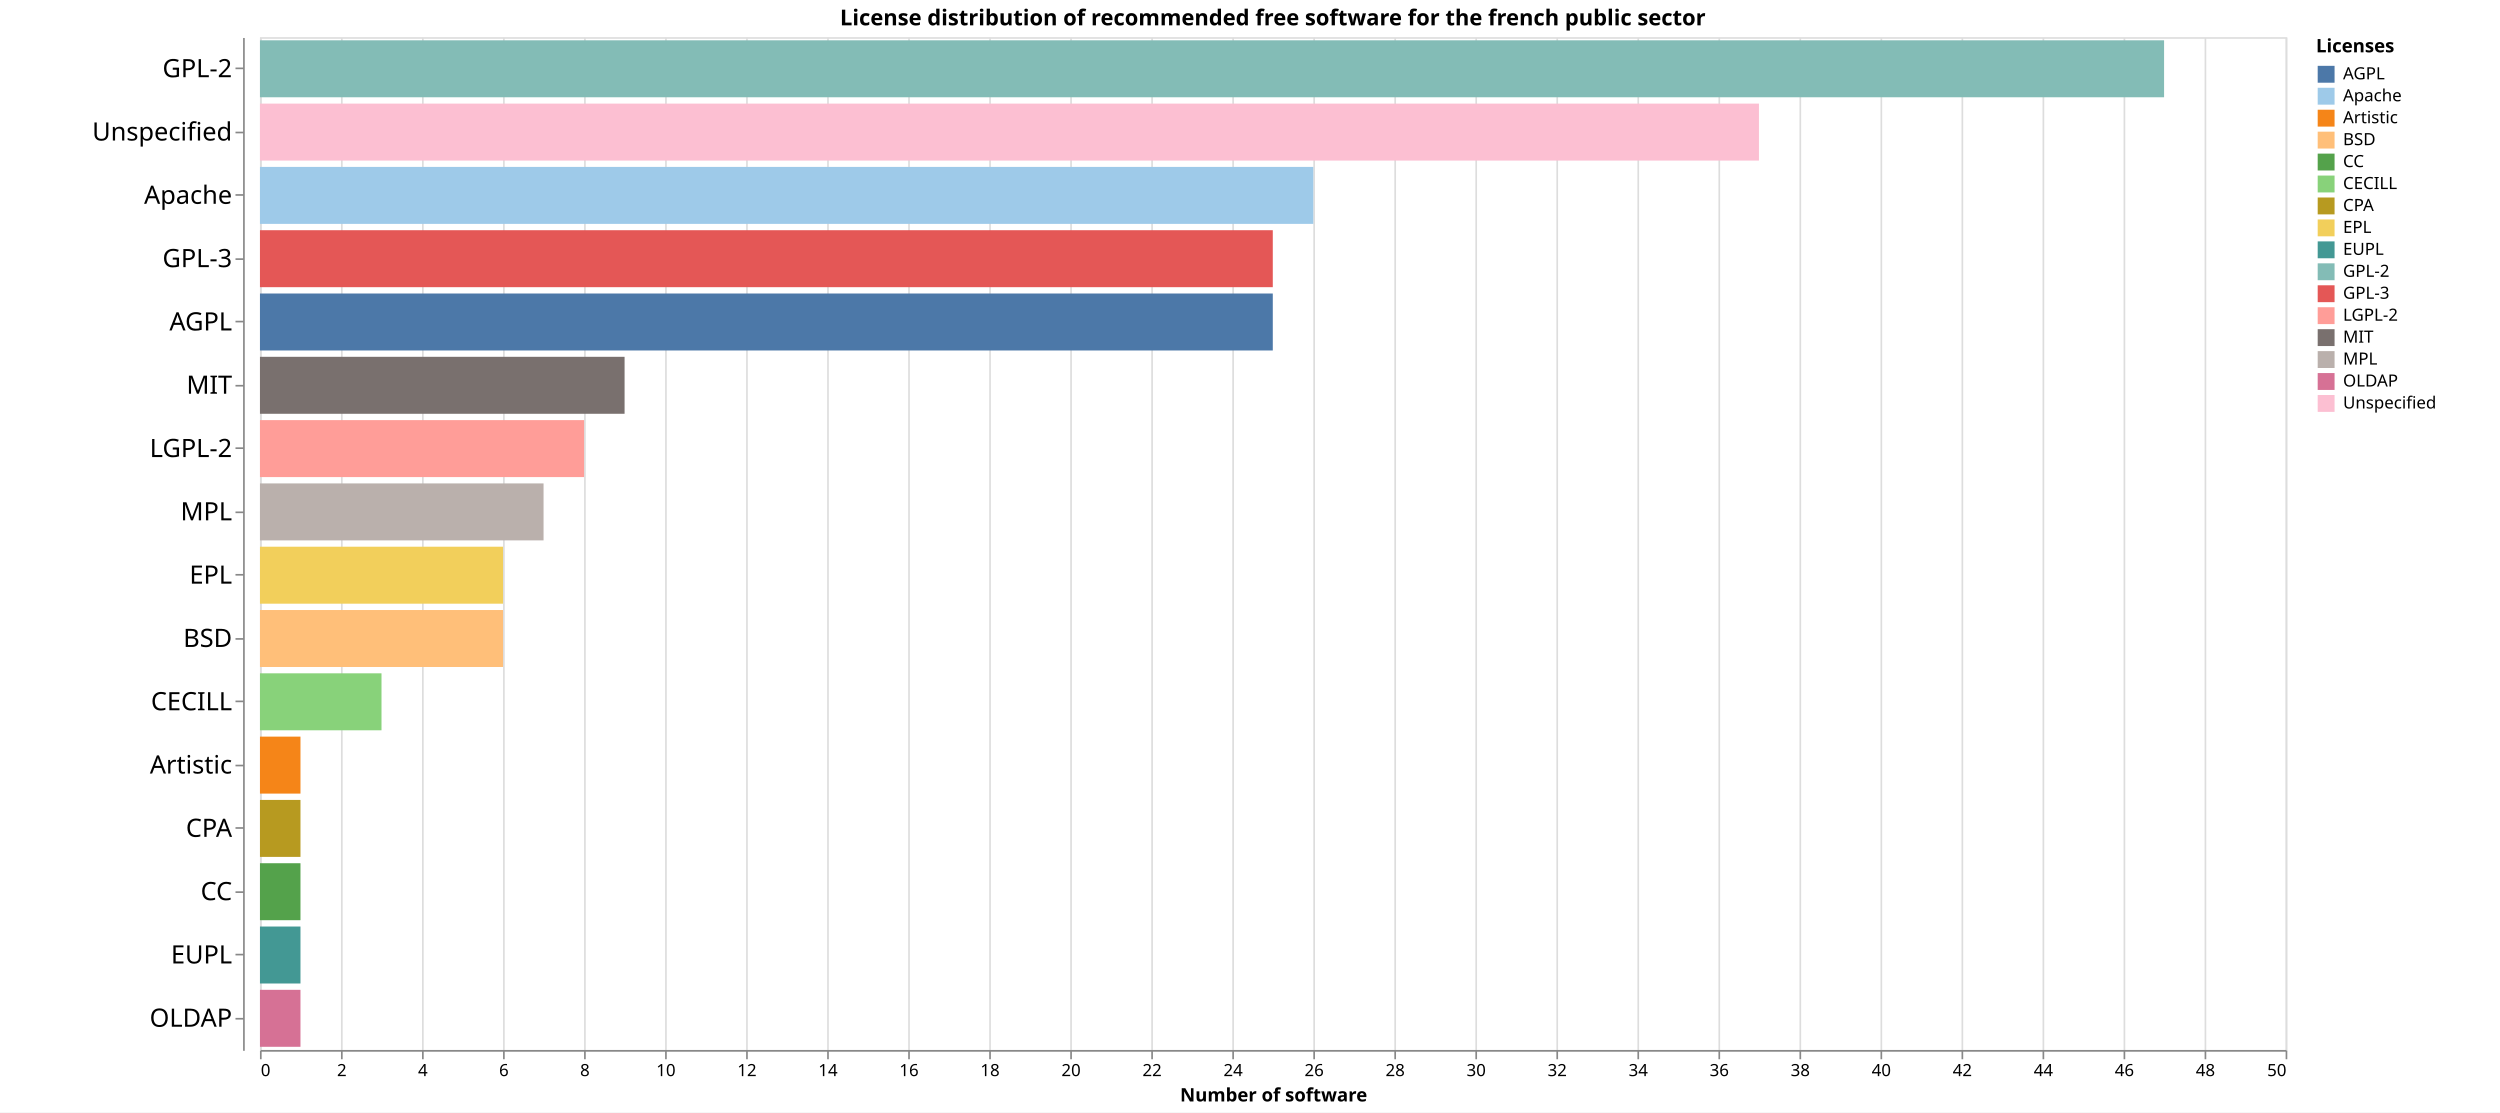
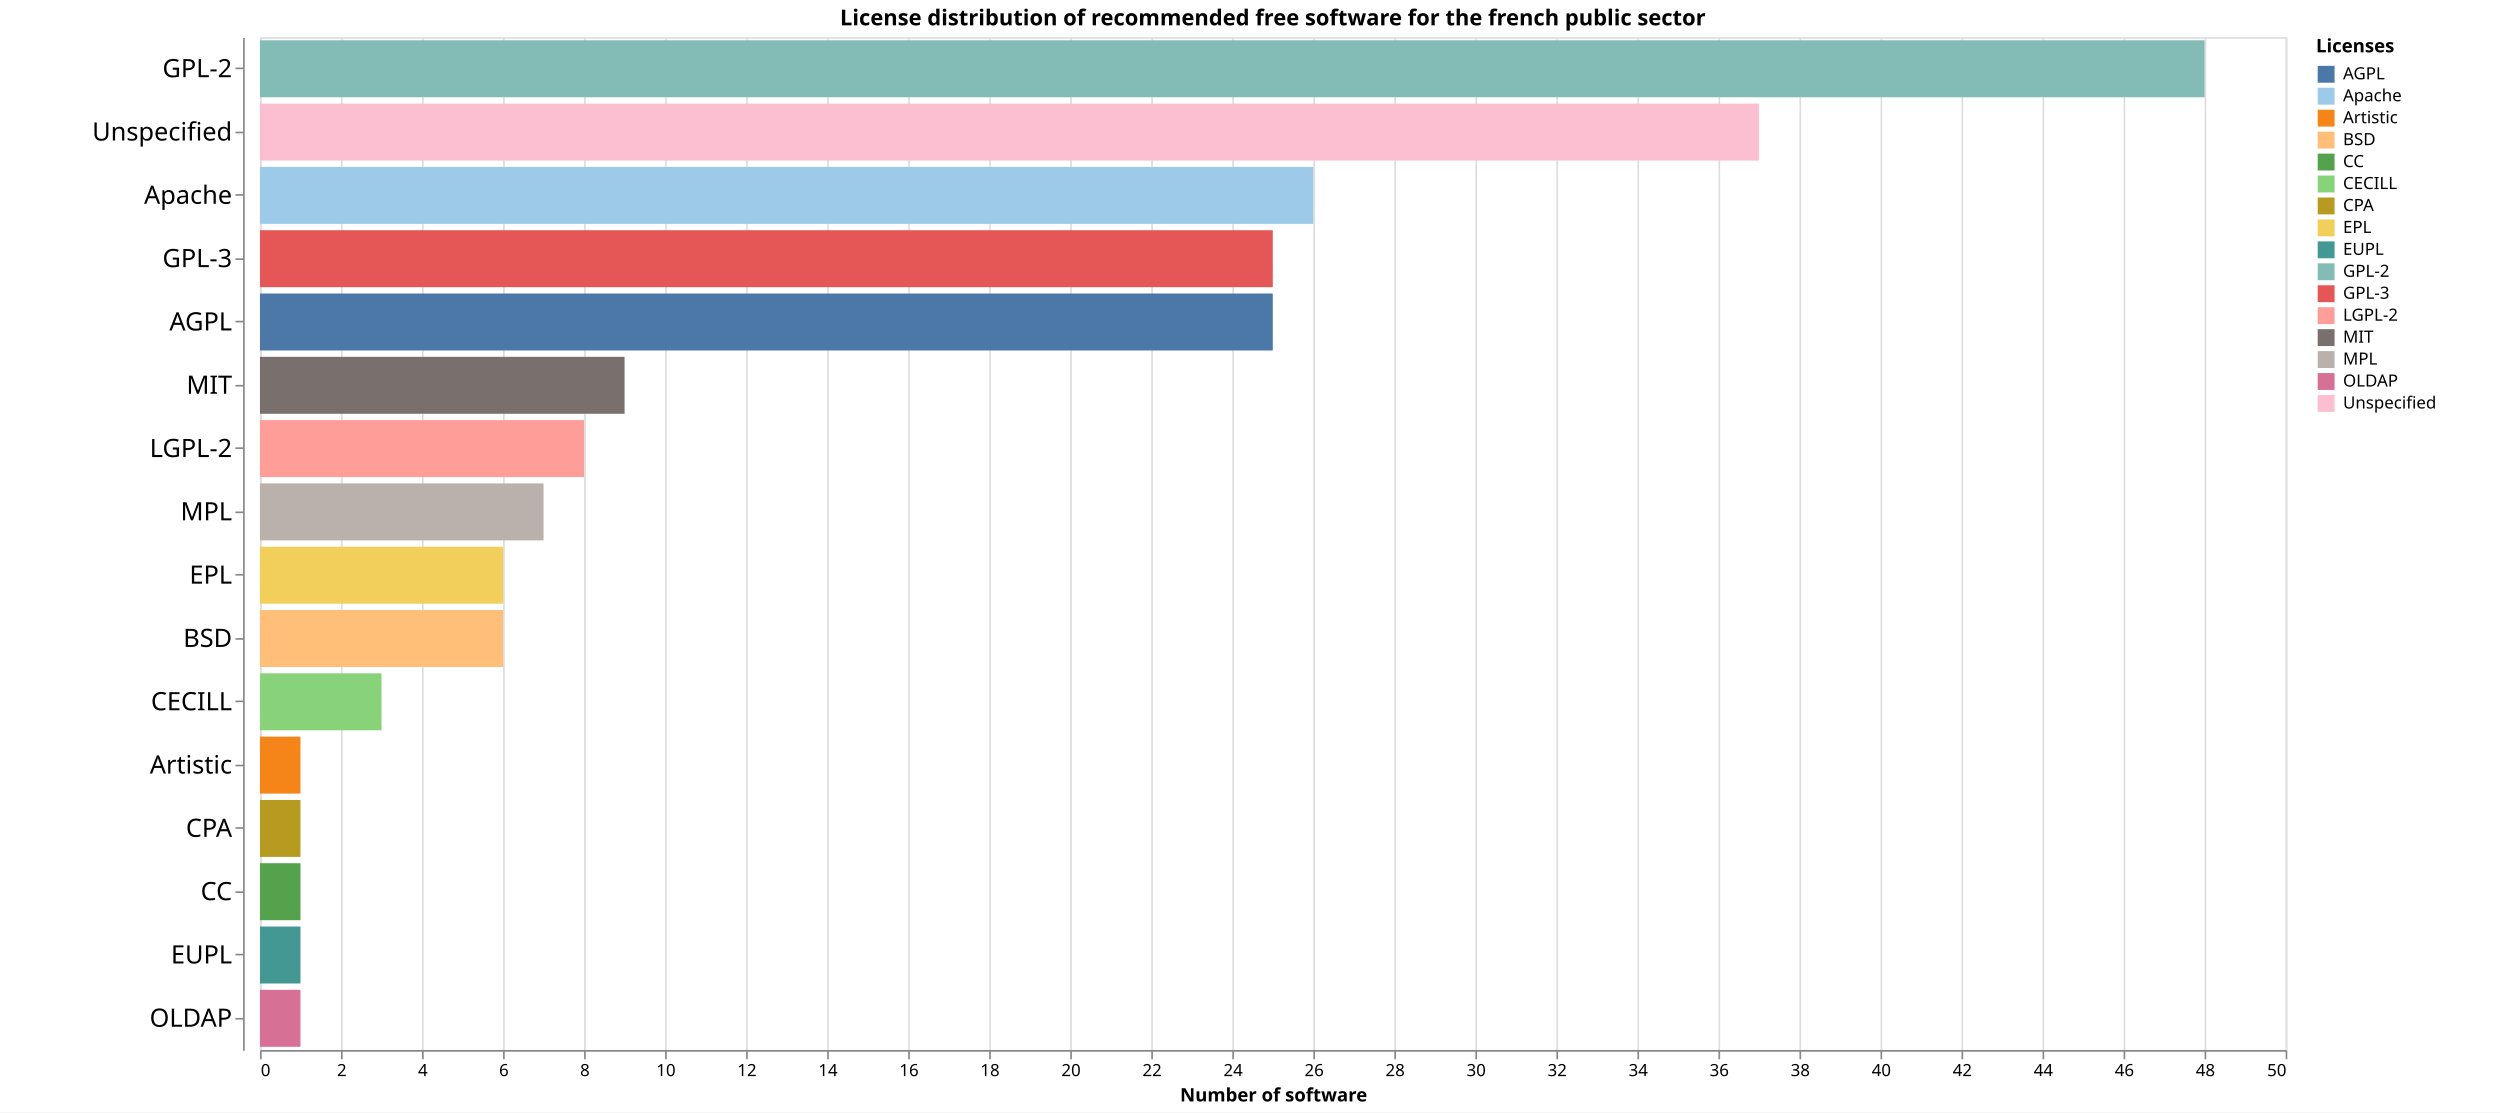
<svg xmlns="http://www.w3.org/2000/svg" class="marks" width="1481" height="659" viewBox="0 0 1481 659" version="1.1">
  <rect width="1481" height="659" fill="white" />
  <g fill="none" stroke-miterlimit="10" transform="translate(154,22)">
    <g class="mark-group role-frame root" role="graphics-object" aria-roledescription="group mark container">
      <g transform="translate(0,0)">
        <path class="background" aria-hidden="true" d="M0.5,0.5h1200v600h-1200Z" stroke="#ddd" />
        <g>
          <g class="mark-group role-axis" aria-hidden="true">
            <g transform="translate(0.5,600.5)">
              <path class="background" aria-hidden="true" d="M0,0h0v0h0Z" pointer-events="none" />
              <g>
                <g class="mark-rule role-axis-grid" pointer-events="none">
                  <line transform="translate(0,0)" x2="0" y2="-600" stroke="#ddd" stroke-width="1" opacity="1" />
                  <line transform="translate(48,0)" x2="0" y2="-600" stroke="#ddd" stroke-width="1" opacity="1" />
                  <line transform="translate(96,0)" x2="0" y2="-600" stroke="#ddd" stroke-width="1" opacity="1" />
                  <line transform="translate(144,0)" x2="0" y2="-600" stroke="#ddd" stroke-width="1" opacity="1" />
                  <line transform="translate(192,0)" x2="0" y2="-600" stroke="#ddd" stroke-width="1" opacity="1" />
                  <line transform="translate(240,0)" x2="0" y2="-600" stroke="#ddd" stroke-width="1" opacity="1" />
                  <line transform="translate(288,0)" x2="0" y2="-600" stroke="#ddd" stroke-width="1" opacity="1" />
                  <line transform="translate(336,0)" x2="0" y2="-600" stroke="#ddd" stroke-width="1" opacity="1" />
                  <line transform="translate(384,0)" x2="0" y2="-600" stroke="#ddd" stroke-width="1" opacity="1" />
                  <line transform="translate(432,0)" x2="0" y2="-600" stroke="#ddd" stroke-width="1" opacity="1" />
                  <line transform="translate(480,0)" x2="0" y2="-600" stroke="#ddd" stroke-width="1" opacity="1" />
                  <line transform="translate(528,0)" x2="0" y2="-600" stroke="#ddd" stroke-width="1" opacity="1" />
                  <line transform="translate(576,0)" x2="0" y2="-600" stroke="#ddd" stroke-width="1" opacity="1" />
                  <line transform="translate(624,0)" x2="0" y2="-600" stroke="#ddd" stroke-width="1" opacity="1" />
                  <line transform="translate(672,0)" x2="0" y2="-600" stroke="#ddd" stroke-width="1" opacity="1" />
                  <line transform="translate(720,0)" x2="0" y2="-600" stroke="#ddd" stroke-width="1" opacity="1" />
                  <line transform="translate(768,0)" x2="0" y2="-600" stroke="#ddd" stroke-width="1" opacity="1" />
                  <line transform="translate(816,0)" x2="0" y2="-600" stroke="#ddd" stroke-width="1" opacity="1" />
                  <line transform="translate(864,0)" x2="0" y2="-600" stroke="#ddd" stroke-width="1" opacity="1" />
                  <line transform="translate(912,0)" x2="0" y2="-600" stroke="#ddd" stroke-width="1" opacity="1" />
                  <line transform="translate(960,0)" x2="0" y2="-600" stroke="#ddd" stroke-width="1" opacity="1" />
                  <line transform="translate(1008,0)" x2="0" y2="-600" stroke="#ddd" stroke-width="1" opacity="1" />
                  <line transform="translate(1056,0)" x2="0" y2="-600" stroke="#ddd" stroke-width="1" opacity="1" />
                  <line transform="translate(1104,0)" x2="0" y2="-600" stroke="#ddd" stroke-width="1" opacity="1" />
                  <line transform="translate(1152,0)" x2="0" y2="-600" stroke="#ddd" stroke-width="1" opacity="1" />
                  <line transform="translate(1200,0)" x2="0" y2="-600" stroke="#ddd" stroke-width="1" opacity="1" />
                </g>
              </g>
              <path class="foreground" aria-hidden="true" d="" pointer-events="none" display="none" />
            </g>
          </g>
          <g class="mark-group role-axis" role="graphics-symbol" aria-roledescription="axis" aria-label="X-axis titled 'Number of software' for a linear scale with values from 0 to 50">
            <g transform="translate(0.5,600.5)">
              <path class="background" aria-hidden="true" d="M0,0h0v0h0Z" pointer-events="none" />
              <g>
                <g class="mark-rule role-axis-tick" pointer-events="none">
                  <line transform="translate(0,0)" x2="0" y2="5" stroke="#888" stroke-width="1" opacity="1" />
                  <line transform="translate(48,0)" x2="0" y2="5" stroke="#888" stroke-width="1" opacity="1" />
                  <line transform="translate(96,0)" x2="0" y2="5" stroke="#888" stroke-width="1" opacity="1" />
                  <line transform="translate(144,0)" x2="0" y2="5" stroke="#888" stroke-width="1" opacity="1" />
                  <line transform="translate(192,0)" x2="0" y2="5" stroke="#888" stroke-width="1" opacity="1" />
                  <line transform="translate(240,0)" x2="0" y2="5" stroke="#888" stroke-width="1" opacity="1" />
                  <line transform="translate(288,0)" x2="0" y2="5" stroke="#888" stroke-width="1" opacity="1" />
                  <line transform="translate(336,0)" x2="0" y2="5" stroke="#888" stroke-width="1" opacity="1" />
                  <line transform="translate(384,0)" x2="0" y2="5" stroke="#888" stroke-width="1" opacity="1" />
                  <line transform="translate(432,0)" x2="0" y2="5" stroke="#888" stroke-width="1" opacity="1" />
                  <line transform="translate(480,0)" x2="0" y2="5" stroke="#888" stroke-width="1" opacity="1" />
                  <line transform="translate(528,0)" x2="0" y2="5" stroke="#888" stroke-width="1" opacity="1" />
                  <line transform="translate(576,0)" x2="0" y2="5" stroke="#888" stroke-width="1" opacity="1" />
                  <line transform="translate(624,0)" x2="0" y2="5" stroke="#888" stroke-width="1" opacity="1" />
                  <line transform="translate(672,0)" x2="0" y2="5" stroke="#888" stroke-width="1" opacity="1" />
                  <line transform="translate(720,0)" x2="0" y2="5" stroke="#888" stroke-width="1" opacity="1" />
                  <line transform="translate(768,0)" x2="0" y2="5" stroke="#888" stroke-width="1" opacity="1" />
                  <line transform="translate(816,0)" x2="0" y2="5" stroke="#888" stroke-width="1" opacity="1" />
                  <line transform="translate(864,0)" x2="0" y2="5" stroke="#888" stroke-width="1" opacity="1" />
                  <line transform="translate(912,0)" x2="0" y2="5" stroke="#888" stroke-width="1" opacity="1" />
                  <line transform="translate(960,0)" x2="0" y2="5" stroke="#888" stroke-width="1" opacity="1" />
                  <line transform="translate(1008,0)" x2="0" y2="5" stroke="#888" stroke-width="1" opacity="1" />
                  <line transform="translate(1056,0)" x2="0" y2="5" stroke="#888" stroke-width="1" opacity="1" />
                  <line transform="translate(1104,0)" x2="0" y2="5" stroke="#888" stroke-width="1" opacity="1" />
                  <line transform="translate(1152,0)" x2="0" y2="5" stroke="#888" stroke-width="1" opacity="1" />
                  <line transform="translate(1200,0)" x2="0" y2="5" stroke="#888" stroke-width="1" opacity="1" />
                </g>
                <g class="mark-text role-axis-label" pointer-events="none">
                  <text text-anchor="start" transform="translate(0,15)" font-family="sans-serif" font-size="10px" fill="#000" opacity="1">0</text>
                  <text text-anchor="middle" transform="translate(48,15)" font-family="sans-serif" font-size="10px" fill="#000" opacity="1">2</text>
                  <text text-anchor="middle" transform="translate(96,15)" font-family="sans-serif" font-size="10px" fill="#000" opacity="1">4</text>
                  <text text-anchor="middle" transform="translate(144,15)" font-family="sans-serif" font-size="10px" fill="#000" opacity="1">6</text>
                  <text text-anchor="middle" transform="translate(192,15)" font-family="sans-serif" font-size="10px" fill="#000" opacity="1">8</text>
                  <text text-anchor="middle" transform="translate(240,15)" font-family="sans-serif" font-size="10px" fill="#000" opacity="1">10</text>
                  <text text-anchor="middle" transform="translate(288,15)" font-family="sans-serif" font-size="10px" fill="#000" opacity="1">12</text>
                  <text text-anchor="middle" transform="translate(336,15)" font-family="sans-serif" font-size="10px" fill="#000" opacity="1">14</text>
                  <text text-anchor="middle" transform="translate(384,15)" font-family="sans-serif" font-size="10px" fill="#000" opacity="1">16</text>
                  <text text-anchor="middle" transform="translate(432,15)" font-family="sans-serif" font-size="10px" fill="#000" opacity="1">18</text>
                  <text text-anchor="middle" transform="translate(480,15)" font-family="sans-serif" font-size="10px" fill="#000" opacity="1">20</text>
                  <text text-anchor="middle" transform="translate(528,15)" font-family="sans-serif" font-size="10px" fill="#000" opacity="1">22</text>
                  <text text-anchor="middle" transform="translate(576,15)" font-family="sans-serif" font-size="10px" fill="#000" opacity="1">24</text>
                  <text text-anchor="middle" transform="translate(624,15)" font-family="sans-serif" font-size="10px" fill="#000" opacity="1">26</text>
                  <text text-anchor="middle" transform="translate(672,15)" font-family="sans-serif" font-size="10px" fill="#000" opacity="1">28</text>
                  <text text-anchor="middle" transform="translate(720,15)" font-family="sans-serif" font-size="10px" fill="#000" opacity="1">30</text>
                  <text text-anchor="middle" transform="translate(768,15)" font-family="sans-serif" font-size="10px" fill="#000" opacity="1">32</text>
                  <text text-anchor="middle" transform="translate(816,15)" font-family="sans-serif" font-size="10px" fill="#000" opacity="1">34</text>
                  <text text-anchor="middle" transform="translate(864,15)" font-family="sans-serif" font-size="10px" fill="#000" opacity="1">36</text>
                  <text text-anchor="middle" transform="translate(912,15)" font-family="sans-serif" font-size="10px" fill="#000" opacity="1">38</text>
                  <text text-anchor="middle" transform="translate(960,15)" font-family="sans-serif" font-size="10px" fill="#000" opacity="1">40</text>
                  <text text-anchor="middle" transform="translate(1008,15)" font-family="sans-serif" font-size="10px" fill="#000" opacity="1">42</text>
                  <text text-anchor="middle" transform="translate(1056,15)" font-family="sans-serif" font-size="10px" fill="#000" opacity="1">44</text>
                  <text text-anchor="middle" transform="translate(1104,15)" font-family="sans-serif" font-size="10px" fill="#000" opacity="1">46</text>
                  <text text-anchor="middle" transform="translate(1152,15)" font-family="sans-serif" font-size="10px" fill="#000" opacity="1">48</text>
                  <text text-anchor="end" transform="translate(1200,15)" font-family="sans-serif" font-size="10px" fill="#000" opacity="1">50</text>
                </g>
                <g class="mark-rule role-axis-domain" pointer-events="none">
                  <line transform="translate(0,0)" x2="1200" y2="0" stroke="#888" stroke-width="1" opacity="1" />
                </g>
                <g class="mark-text role-axis-title" pointer-events="none">
                  <text text-anchor="middle" transform="translate(600,30)" font-family="sans-serif" font-size="11px" font-weight="bold" fill="#000" opacity="1">Number of software</text>
                </g>
              </g>
              <path class="foreground" aria-hidden="true" d="" pointer-events="none" display="none" />
            </g>
          </g>
          <g class="mark-group role-axis" role="graphics-symbol" aria-roledescription="axis" aria-label="Y-axis for a discrete scale with 16 values: GPL-2, Unspecified, Apache, GPL-3, AGPL, ending with OLDAP">
            <g transform="translate(-9.5,0.5)">
              <path class="background" aria-hidden="true" d="M0,0h0v0h0Z" pointer-events="none" />
              <g>
                <g class="mark-rule role-axis-tick" pointer-events="none">
                  <line transform="translate(0,18)" x2="-5" y2="0" stroke="#888" stroke-width="1" opacity="1" />
                  <line transform="translate(0,56)" x2="-5" y2="0" stroke="#888" stroke-width="1" opacity="1" />
                  <line transform="translate(0,93)" x2="-5" y2="0" stroke="#888" stroke-width="1" opacity="1" />
                  <line transform="translate(0,131)" x2="-5" y2="0" stroke="#888" stroke-width="1" opacity="1" />
                  <line transform="translate(0,168)" x2="-5" y2="0" stroke="#888" stroke-width="1" opacity="1" />
                  <line transform="translate(0,206)" x2="-5" y2="0" stroke="#888" stroke-width="1" opacity="1" />
                  <line transform="translate(0,243)" x2="-5" y2="0" stroke="#888" stroke-width="1" opacity="1" />
                  <line transform="translate(0,281)" x2="-5" y2="0" stroke="#888" stroke-width="1" opacity="1" />
                  <line transform="translate(0,318)" x2="-5" y2="0" stroke="#888" stroke-width="1" opacity="1" />
                  <line transform="translate(0,356)" x2="-5" y2="0" stroke="#888" stroke-width="1" opacity="1" />
                  <line transform="translate(0,393)" x2="-5" y2="0" stroke="#888" stroke-width="1" opacity="1" />
                  <line transform="translate(0,431)" x2="-5" y2="0" stroke="#888" stroke-width="1" opacity="1" />
                  <line transform="translate(0,468)" x2="-5" y2="0" stroke="#888" stroke-width="1" opacity="1" />
                  <line transform="translate(0,506)" x2="-5" y2="0" stroke="#888" stroke-width="1" opacity="1" />
                  <line transform="translate(0,543)" x2="-5" y2="0" stroke="#888" stroke-width="1" opacity="1" />
                  <line transform="translate(0,581)" x2="-5" y2="0" stroke="#888" stroke-width="1" opacity="1" />
                </g>
                <g class="mark-text role-axis-label" pointer-events="none">
                  <text text-anchor="end" transform="translate(-7,23.25)" font-family="sans-serif" font-size="15px" fill="#000" opacity="1">GPL-2</text>
                  <text text-anchor="end" transform="translate(-7,60.75)" font-family="sans-serif" font-size="15px" fill="#000" opacity="1">Unspecified</text>
                  <text text-anchor="end" transform="translate(-7,98.25)" font-family="sans-serif" font-size="15px" fill="#000" opacity="1">Apache</text>
                  <text text-anchor="end" transform="translate(-7,135.75)" font-family="sans-serif" font-size="15px" fill="#000" opacity="1">GPL-3</text>
                  <text text-anchor="end" transform="translate(-7,173.25)" font-family="sans-serif" font-size="15px" fill="#000" opacity="1">AGPL</text>
                  <text text-anchor="end" transform="translate(-7,210.75)" font-family="sans-serif" font-size="15px" fill="#000" opacity="1">MIT</text>
                  <text text-anchor="end" transform="translate(-7,248.25)" font-family="sans-serif" font-size="15px" fill="#000" opacity="1">LGPL-2</text>
                  <text text-anchor="end" transform="translate(-7,285.75)" font-family="sans-serif" font-size="15px" fill="#000" opacity="1">MPL</text>
                  <text text-anchor="end" transform="translate(-7,323.25)" font-family="sans-serif" font-size="15px" fill="#000" opacity="1">EPL</text>
                  <text text-anchor="end" transform="translate(-7,360.75)" font-family="sans-serif" font-size="15px" fill="#000" opacity="1">BSD</text>
                  <text text-anchor="end" transform="translate(-7,398.25)" font-family="sans-serif" font-size="15px" fill="#000" opacity="1">CECILL</text>
                  <text text-anchor="end" transform="translate(-7,435.75)" font-family="sans-serif" font-size="15px" fill="#000" opacity="1">Artistic</text>
                  <text text-anchor="end" transform="translate(-7,473.25)" font-family="sans-serif" font-size="15px" fill="#000" opacity="1">CPA</text>
                  <text text-anchor="end" transform="translate(-7,510.75)" font-family="sans-serif" font-size="15px" fill="#000" opacity="1">CC</text>
                  <text text-anchor="end" transform="translate(-7,548.25)" font-family="sans-serif" font-size="15px" fill="#000" opacity="1">EUPL</text>
                  <text text-anchor="end" transform="translate(-7,585.75)" font-family="sans-serif" font-size="15px" fill="#000" opacity="1">OLDAP</text>
                </g>
                <g class="mark-rule role-axis-domain" pointer-events="none">
                  <line transform="translate(0,0)" x2="0" y2="600" stroke="#888" stroke-width="1" opacity="1" />
                </g>
              </g>
              <path class="foreground" aria-hidden="true" d="" pointer-events="none" display="none" />
            </g>
          </g>
          <g class="mark-rect role-mark marks" role="graphics-object" aria-roledescription="rect mark container">
            <path aria-label="Number: 25; License: GPL-3" role="graphics-symbol" aria-roledescription="bar" d="M0,114.375h600v33.75h-600Z" fill="#e45756" />
            <path aria-label="Number: 8; License: LGPL-2" role="graphics-symbol" aria-roledescription="bar" d="M0,226.875h192v33.75h-192Z" fill="#ff9d98" />
            <path aria-label="Number: 6; License: EPL" role="graphics-symbol" aria-roledescription="bar" d="M0,301.875h144v33.75h-144Z" fill="#f2cf5b" />
            <path aria-label="Number: 1; License: Artistic" role="graphics-symbol" aria-roledescription="bar" d="M0,414.375h24v33.75h-24Z" fill="#f58518" />
            <path aria-label="Number: 25; License: AGPL" role="graphics-symbol" aria-roledescription="bar" d="M0,151.875h600v33.75h-600Z" fill="#4c78a8" />
            <path aria-label="Number: 1; License: CPA" role="graphics-symbol" aria-roledescription="bar" d="M0,451.875h24v33.75h-24Z" fill="#b79a20" />
            <path aria-label="Number: 3; License: CECILL" role="graphics-symbol" aria-roledescription="bar" d="M0,376.875h72v33.75h-72Z" fill="#88d27a" />
            <path aria-label="Number: 1; License: CC" role="graphics-symbol" aria-roledescription="bar" d="M0,489.375h24v33.75h-24Z" fill="#54a24b" />
            <path aria-label="Number: 37; License: Unspecified" role="graphics-symbol" aria-roledescription="bar" d="M0,39.375h888v33.75h-888Z" fill="#fcbfd2" />
            <path aria-label="Number: 26; License: Apache" role="graphics-symbol" aria-roledescription="bar" d="M0,76.875h624v33.75h-624Z" fill="#9ecae9" />
            <path aria-label="Number: 1; License: EUPL" role="graphics-symbol" aria-roledescription="bar" d="M0,526.875h24v33.75h-24Z" fill="#439894" />
            <path aria-label="Number: 6; License: BSD" role="graphics-symbol" aria-roledescription="bar" d="M0,339.375h144v33.75h-144Z" fill="#ffbf79" />
            <path aria-label="Number: 9; License: MIT" role="graphics-symbol" aria-roledescription="bar" d="M0,189.375h216v33.75h-216Z" fill="#79706e" />
-             <path aria-label="Number: 47; License: GPL-2" role="graphics-symbol" aria-roledescription="bar" d="M0,1.875h1128v33.75h-1128Z" fill="#83bcb6" />
+             <path aria-label="Number: 48; License: GPL-2" role="graphics-symbol" aria-roledescription="bar" d="M0,1.875h1152v33.75h-1152Z" fill="#83bcb6" />
            <path aria-label="Number: 7; License: MPL" role="graphics-symbol" aria-roledescription="bar" d="M0,264.375h168v33.75h-168Z" fill="#bab0ac" />
            <path aria-label="Number: 1; License: OLDAP" role="graphics-symbol" aria-roledescription="bar" d="M0,564.375h24v33.75h-24Z" fill="#d67195" />
          </g>
          <g class="mark-group role-legend" role="graphics-symbol" aria-roledescription="legend" aria-label="Symbol legend titled 'Licenses' for fill color with 16 values: AGPL, Apache, Artistic, BSD, CC, ending with Unspecified">
            <g transform="translate(1218,0)">
              <path class="background" aria-hidden="true" d="M0,0h104v222h-104Z" pointer-events="none" />
              <g>
                <g class="mark-group role-legend-entry">
                  <g transform="translate(0,16)">
                    <path class="background" aria-hidden="true" d="M0,0h0v0h0Z" pointer-events="none" />
                    <g>
                      <g class="mark-group role-scope" role="graphics-object" aria-roledescription="group mark container">
                        <g transform="translate(0,0)">
                          <path class="background" aria-hidden="true" d="M0,0h104v11h-104Z" pointer-events="none" opacity="1" />
                          <g>
                            <g class="mark-symbol role-legend-symbol" pointer-events="none">
                              <path transform="translate(6,6)" d="M-5,-5h10v10h-10Z" fill="#4c78a8" stroke-width="1.5" opacity="1" />
                            </g>
                            <g class="mark-text role-legend-label" pointer-events="none">
                              <text text-anchor="start" transform="translate(16,9)" font-family="sans-serif" font-size="10px" fill="#000" opacity="1">AGPL</text>
                            </g>
                          </g>
                          <path class="foreground" aria-hidden="true" d="" pointer-events="none" display="none" />
                        </g>
                        <g transform="translate(0,13)">
                          <path class="background" aria-hidden="true" d="M0,0h104v11h-104Z" pointer-events="none" opacity="1" />
                          <g>
                            <g class="mark-symbol role-legend-symbol" pointer-events="none">
                              <path transform="translate(6,6)" d="M-5,-5h10v10h-10Z" fill="#9ecae9" stroke-width="1.5" opacity="1" />
                            </g>
                            <g class="mark-text role-legend-label" pointer-events="none">
                              <text text-anchor="start" transform="translate(16,9)" font-family="sans-serif" font-size="10px" fill="#000" opacity="1">Apache</text>
                            </g>
                          </g>
                          <path class="foreground" aria-hidden="true" d="" pointer-events="none" display="none" />
                        </g>
                        <g transform="translate(0,26)">
                          <path class="background" aria-hidden="true" d="M0,0h104v11h-104Z" pointer-events="none" opacity="1" />
                          <g>
                            <g class="mark-symbol role-legend-symbol" pointer-events="none">
                              <path transform="translate(6,6)" d="M-5,-5h10v10h-10Z" fill="#f58518" stroke-width="1.5" opacity="1" />
                            </g>
                            <g class="mark-text role-legend-label" pointer-events="none">
                              <text text-anchor="start" transform="translate(16,9)" font-family="sans-serif" font-size="10px" fill="#000" opacity="1">Artistic</text>
                            </g>
                          </g>
                          <path class="foreground" aria-hidden="true" d="" pointer-events="none" display="none" />
                        </g>
                        <g transform="translate(0,39)">
                          <path class="background" aria-hidden="true" d="M0,0h104v11h-104Z" pointer-events="none" opacity="1" />
                          <g>
                            <g class="mark-symbol role-legend-symbol" pointer-events="none">
                              <path transform="translate(6,6)" d="M-5,-5h10v10h-10Z" fill="#ffbf79" stroke-width="1.5" opacity="1" />
                            </g>
                            <g class="mark-text role-legend-label" pointer-events="none">
                              <text text-anchor="start" transform="translate(16,9)" font-family="sans-serif" font-size="10px" fill="#000" opacity="1">BSD</text>
                            </g>
                          </g>
                          <path class="foreground" aria-hidden="true" d="" pointer-events="none" display="none" />
                        </g>
                        <g transform="translate(0,52)">
                          <path class="background" aria-hidden="true" d="M0,0h104v11h-104Z" pointer-events="none" opacity="1" />
                          <g>
                            <g class="mark-symbol role-legend-symbol" pointer-events="none">
                              <path transform="translate(6,6)" d="M-5,-5h10v10h-10Z" fill="#54a24b" stroke-width="1.5" opacity="1" />
                            </g>
                            <g class="mark-text role-legend-label" pointer-events="none">
                              <text text-anchor="start" transform="translate(16,9)" font-family="sans-serif" font-size="10px" fill="#000" opacity="1">CC</text>
                            </g>
                          </g>
                          <path class="foreground" aria-hidden="true" d="" pointer-events="none" display="none" />
                        </g>
                        <g transform="translate(0,65)">
                          <path class="background" aria-hidden="true" d="M0,0h104v11h-104Z" pointer-events="none" opacity="1" />
                          <g>
                            <g class="mark-symbol role-legend-symbol" pointer-events="none">
                              <path transform="translate(6,6)" d="M-5,-5h10v10h-10Z" fill="#88d27a" stroke-width="1.5" opacity="1" />
                            </g>
                            <g class="mark-text role-legend-label" pointer-events="none">
                              <text text-anchor="start" transform="translate(16,9)" font-family="sans-serif" font-size="10px" fill="#000" opacity="1">CECILL</text>
                            </g>
                          </g>
                          <path class="foreground" aria-hidden="true" d="" pointer-events="none" display="none" />
                        </g>
                        <g transform="translate(0,78)">
                          <path class="background" aria-hidden="true" d="M0,0h104v11h-104Z" pointer-events="none" opacity="1" />
                          <g>
                            <g class="mark-symbol role-legend-symbol" pointer-events="none">
                              <path transform="translate(6,6)" d="M-5,-5h10v10h-10Z" fill="#b79a20" stroke-width="1.5" opacity="1" />
                            </g>
                            <g class="mark-text role-legend-label" pointer-events="none">
                              <text text-anchor="start" transform="translate(16,9)" font-family="sans-serif" font-size="10px" fill="#000" opacity="1">CPA</text>
                            </g>
                          </g>
                          <path class="foreground" aria-hidden="true" d="" pointer-events="none" display="none" />
                        </g>
                        <g transform="translate(0,91)">
                          <path class="background" aria-hidden="true" d="M0,0h104v11h-104Z" pointer-events="none" opacity="1" />
                          <g>
                            <g class="mark-symbol role-legend-symbol" pointer-events="none">
                              <path transform="translate(6,6)" d="M-5,-5h10v10h-10Z" fill="#f2cf5b" stroke-width="1.5" opacity="1" />
                            </g>
                            <g class="mark-text role-legend-label" pointer-events="none">
                              <text text-anchor="start" transform="translate(16,9)" font-family="sans-serif" font-size="10px" fill="#000" opacity="1">EPL</text>
                            </g>
                          </g>
                          <path class="foreground" aria-hidden="true" d="" pointer-events="none" display="none" />
                        </g>
                        <g transform="translate(0,104)">
                          <path class="background" aria-hidden="true" d="M0,0h104v11h-104Z" pointer-events="none" opacity="1" />
                          <g>
                            <g class="mark-symbol role-legend-symbol" pointer-events="none">
                              <path transform="translate(6,6)" d="M-5,-5h10v10h-10Z" fill="#439894" stroke-width="1.5" opacity="1" />
                            </g>
                            <g class="mark-text role-legend-label" pointer-events="none">
                              <text text-anchor="start" transform="translate(16,9)" font-family="sans-serif" font-size="10px" fill="#000" opacity="1">EUPL</text>
                            </g>
                          </g>
                          <path class="foreground" aria-hidden="true" d="" pointer-events="none" display="none" />
                        </g>
                        <g transform="translate(0,117)">
                          <path class="background" aria-hidden="true" d="M0,0h104v11h-104Z" pointer-events="none" opacity="1" />
                          <g>
                            <g class="mark-symbol role-legend-symbol" pointer-events="none">
                              <path transform="translate(6,6)" d="M-5,-5h10v10h-10Z" fill="#83bcb6" stroke-width="1.5" opacity="1" />
                            </g>
                            <g class="mark-text role-legend-label" pointer-events="none">
                              <text text-anchor="start" transform="translate(16,9)" font-family="sans-serif" font-size="10px" fill="#000" opacity="1">GPL-2</text>
                            </g>
                          </g>
                          <path class="foreground" aria-hidden="true" d="" pointer-events="none" display="none" />
                        </g>
                        <g transform="translate(0,130)">
                          <path class="background" aria-hidden="true" d="M0,0h104v11h-104Z" pointer-events="none" opacity="1" />
                          <g>
                            <g class="mark-symbol role-legend-symbol" pointer-events="none">
                              <path transform="translate(6,6)" d="M-5,-5h10v10h-10Z" fill="#e45756" stroke-width="1.5" opacity="1" />
                            </g>
                            <g class="mark-text role-legend-label" pointer-events="none">
                              <text text-anchor="start" transform="translate(16,9)" font-family="sans-serif" font-size="10px" fill="#000" opacity="1">GPL-3</text>
                            </g>
                          </g>
                          <path class="foreground" aria-hidden="true" d="" pointer-events="none" display="none" />
                        </g>
                        <g transform="translate(0,143)">
                          <path class="background" aria-hidden="true" d="M0,0h104v11h-104Z" pointer-events="none" opacity="1" />
                          <g>
                            <g class="mark-symbol role-legend-symbol" pointer-events="none">
                              <path transform="translate(6,6)" d="M-5,-5h10v10h-10Z" fill="#ff9d98" stroke-width="1.5" opacity="1" />
                            </g>
                            <g class="mark-text role-legend-label" pointer-events="none">
                              <text text-anchor="start" transform="translate(16,9)" font-family="sans-serif" font-size="10px" fill="#000" opacity="1">LGPL-2</text>
                            </g>
                          </g>
                          <path class="foreground" aria-hidden="true" d="" pointer-events="none" display="none" />
                        </g>
                        <g transform="translate(0,156)">
                          <path class="background" aria-hidden="true" d="M0,0h104v11h-104Z" pointer-events="none" opacity="1" />
                          <g>
                            <g class="mark-symbol role-legend-symbol" pointer-events="none">
                              <path transform="translate(6,6)" d="M-5,-5h10v10h-10Z" fill="#79706e" stroke-width="1.5" opacity="1" />
                            </g>
                            <g class="mark-text role-legend-label" pointer-events="none">
                              <text text-anchor="start" transform="translate(16,9)" font-family="sans-serif" font-size="10px" fill="#000" opacity="1">MIT</text>
                            </g>
                          </g>
                          <path class="foreground" aria-hidden="true" d="" pointer-events="none" display="none" />
                        </g>
                        <g transform="translate(0,169)">
                          <path class="background" aria-hidden="true" d="M0,0h104v11h-104Z" pointer-events="none" opacity="1" />
                          <g>
                            <g class="mark-symbol role-legend-symbol" pointer-events="none">
                              <path transform="translate(6,6)" d="M-5,-5h10v10h-10Z" fill="#bab0ac" stroke-width="1.5" opacity="1" />
                            </g>
                            <g class="mark-text role-legend-label" pointer-events="none">
                              <text text-anchor="start" transform="translate(16,9)" font-family="sans-serif" font-size="10px" fill="#000" opacity="1">MPL</text>
                            </g>
                          </g>
                          <path class="foreground" aria-hidden="true" d="" pointer-events="none" display="none" />
                        </g>
                        <g transform="translate(0,182)">
                          <path class="background" aria-hidden="true" d="M0,0h104v11h-104Z" pointer-events="none" opacity="1" />
                          <g>
                            <g class="mark-symbol role-legend-symbol" pointer-events="none">
                              <path transform="translate(6,6)" d="M-5,-5h10v10h-10Z" fill="#d67195" stroke-width="1.5" opacity="1" />
                            </g>
                            <g class="mark-text role-legend-label" pointer-events="none">
                              <text text-anchor="start" transform="translate(16,9)" font-family="sans-serif" font-size="10px" fill="#000" opacity="1">OLDAP</text>
                            </g>
                          </g>
                          <path class="foreground" aria-hidden="true" d="" pointer-events="none" display="none" />
                        </g>
                        <g transform="translate(0,195)">
                          <path class="background" aria-hidden="true" d="M0,0h104v11h-104Z" pointer-events="none" opacity="1" />
                          <g>
                            <g class="mark-symbol role-legend-symbol" pointer-events="none">
                              <path transform="translate(6,6)" d="M-5,-5h10v10h-10Z" fill="#fcbfd2" stroke-width="1.5" opacity="1" />
                            </g>
                            <g class="mark-text role-legend-label" pointer-events="none">
                              <text text-anchor="start" transform="translate(16,9)" font-family="sans-serif" font-size="10px" fill="#000" opacity="1">Unspecified</text>
                            </g>
                          </g>
                          <path class="foreground" aria-hidden="true" d="" pointer-events="none" display="none" />
                        </g>
                      </g>
                    </g>
                    <path class="foreground" aria-hidden="true" d="" pointer-events="none" display="none" />
                  </g>
                </g>
                <g class="mark-text role-legend-title" pointer-events="none">
                  <text text-anchor="start" transform="translate(0,9)" font-family="sans-serif" font-size="11px" font-weight="bold" fill="#000" opacity="1">Licenses</text>
                </g>
              </g>
              <path class="foreground" aria-hidden="true" d="" pointer-events="none" display="none" />
            </g>
          </g>
          <g class="mark-group role-title">
            <g transform="translate(600,-17)">
              <path class="background" aria-hidden="true" d="M0,0h0v0h0Z" pointer-events="none" />
              <g>
                <g class="mark-text role-title-text" role="graphics-symbol" aria-roledescription="title" aria-label="Title text 'License distribution of recommended free software for the french public sector'" pointer-events="none">
                  <text text-anchor="middle" transform="translate(0,10)" font-family="sans-serif" font-size="13px" font-weight="bold" fill="#000" opacity="1">License distribution of recommended free software for the french public sector</text>
                </g>
              </g>
              <path class="foreground" aria-hidden="true" d="" pointer-events="none" display="none" />
            </g>
          </g>
        </g>
        <path class="foreground" aria-hidden="true" d="" display="none" />
      </g>
    </g>
  </g>
</svg>
